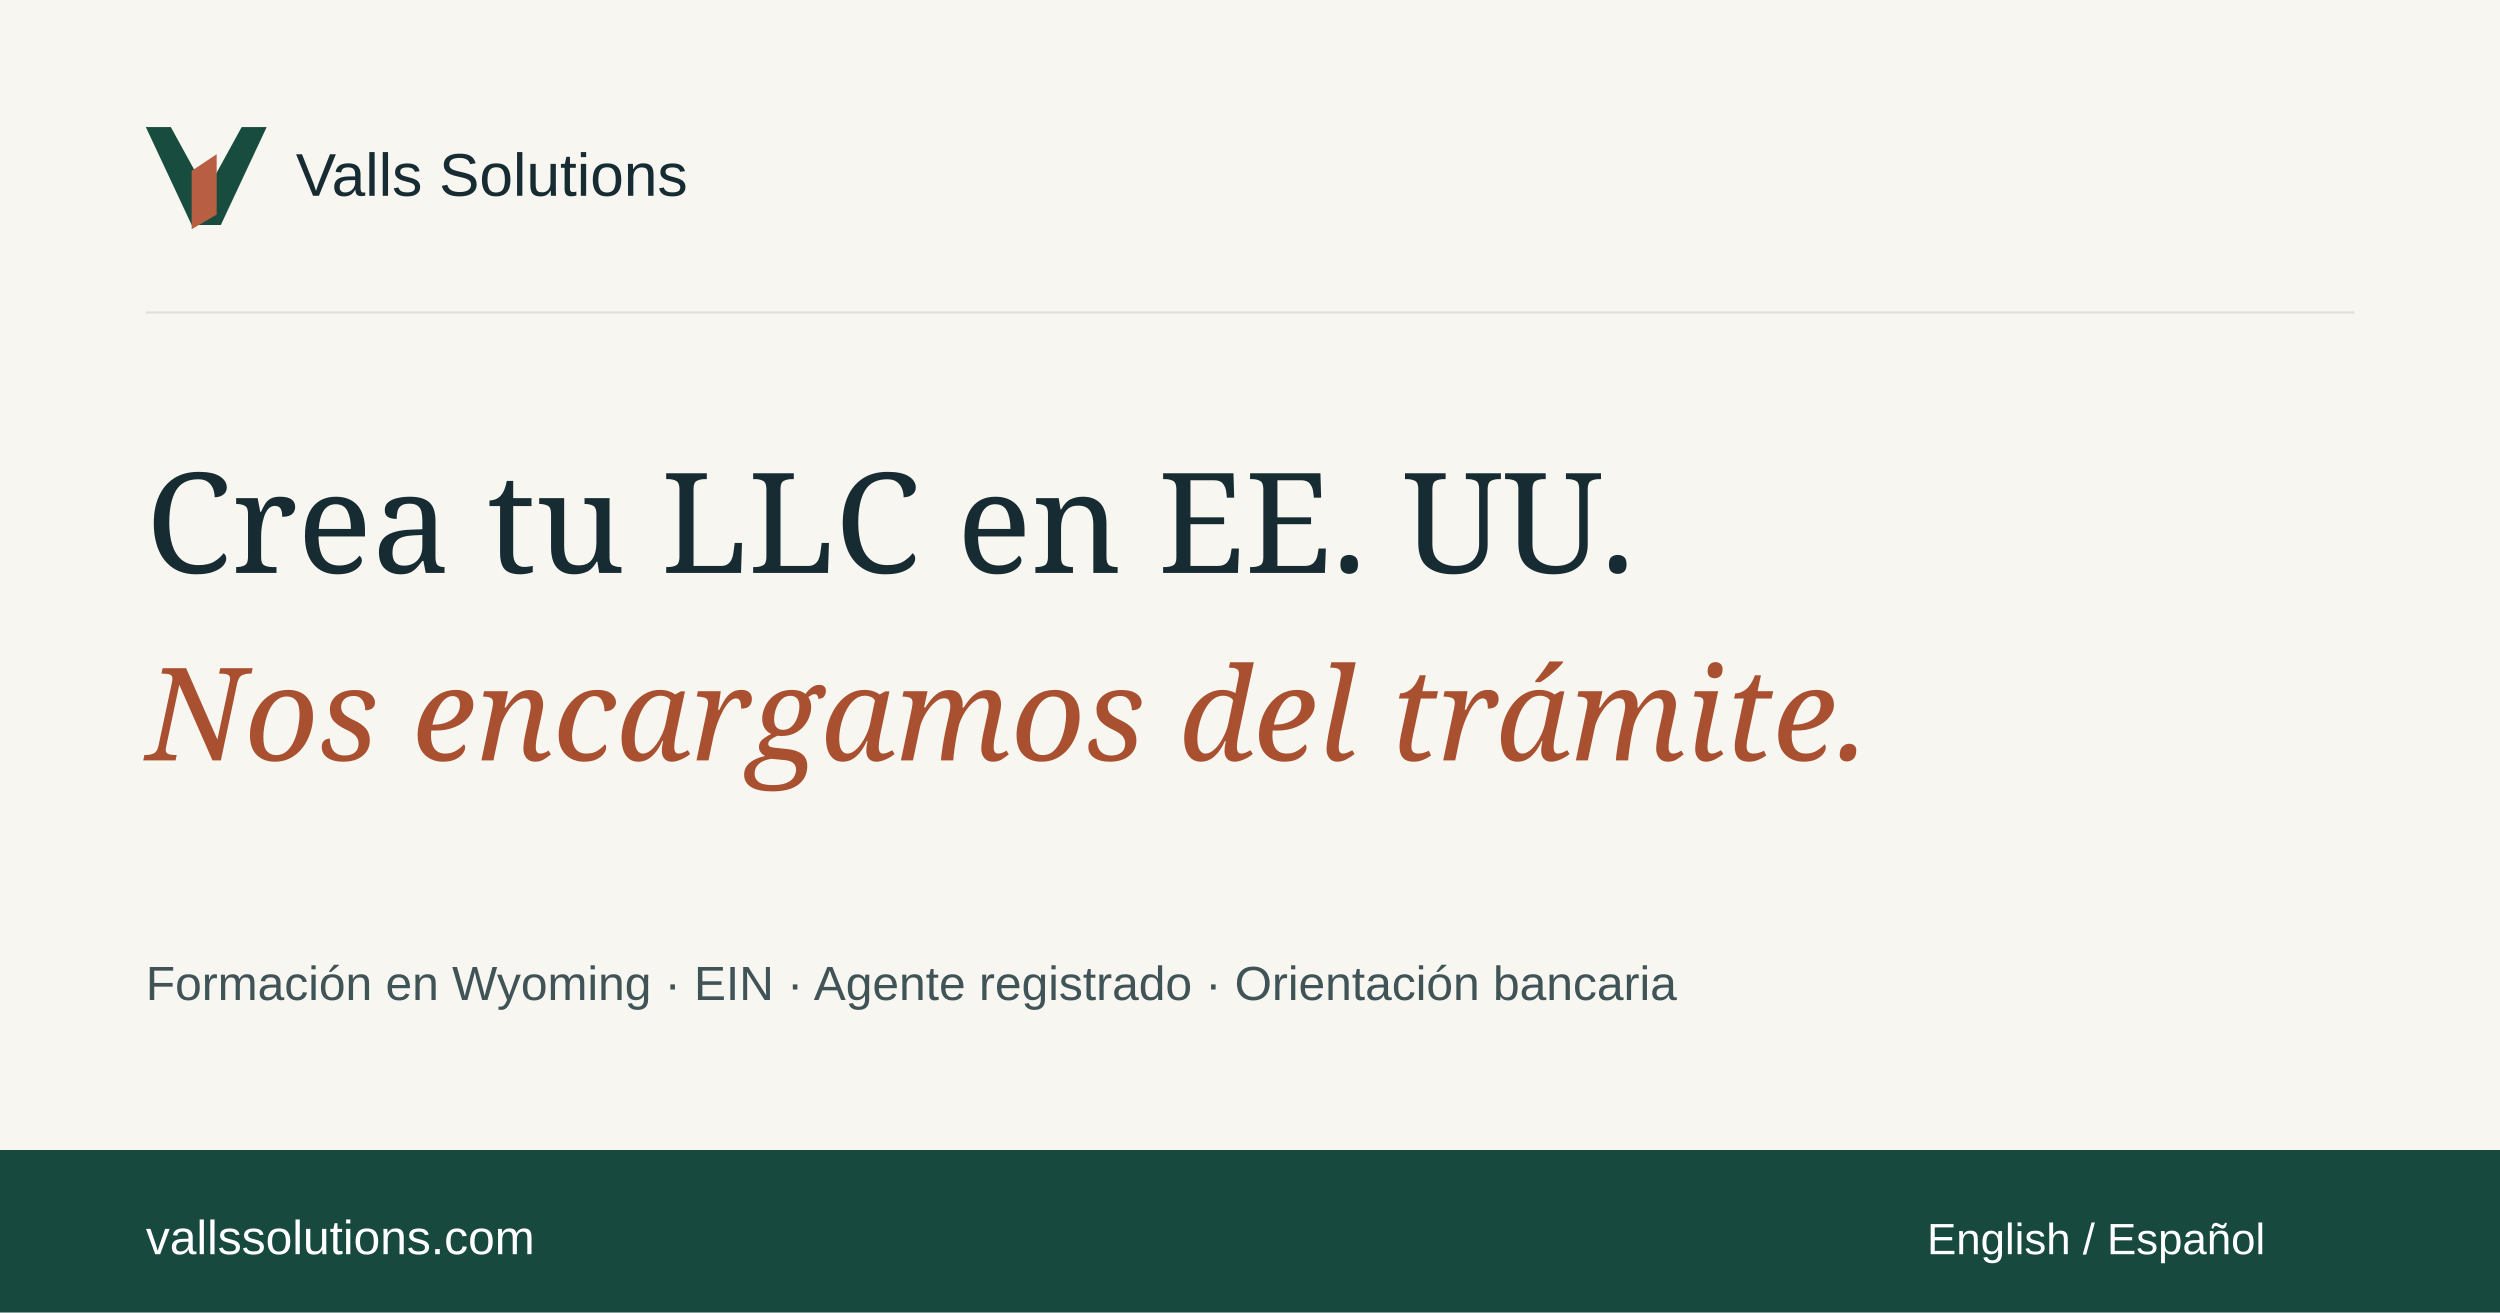
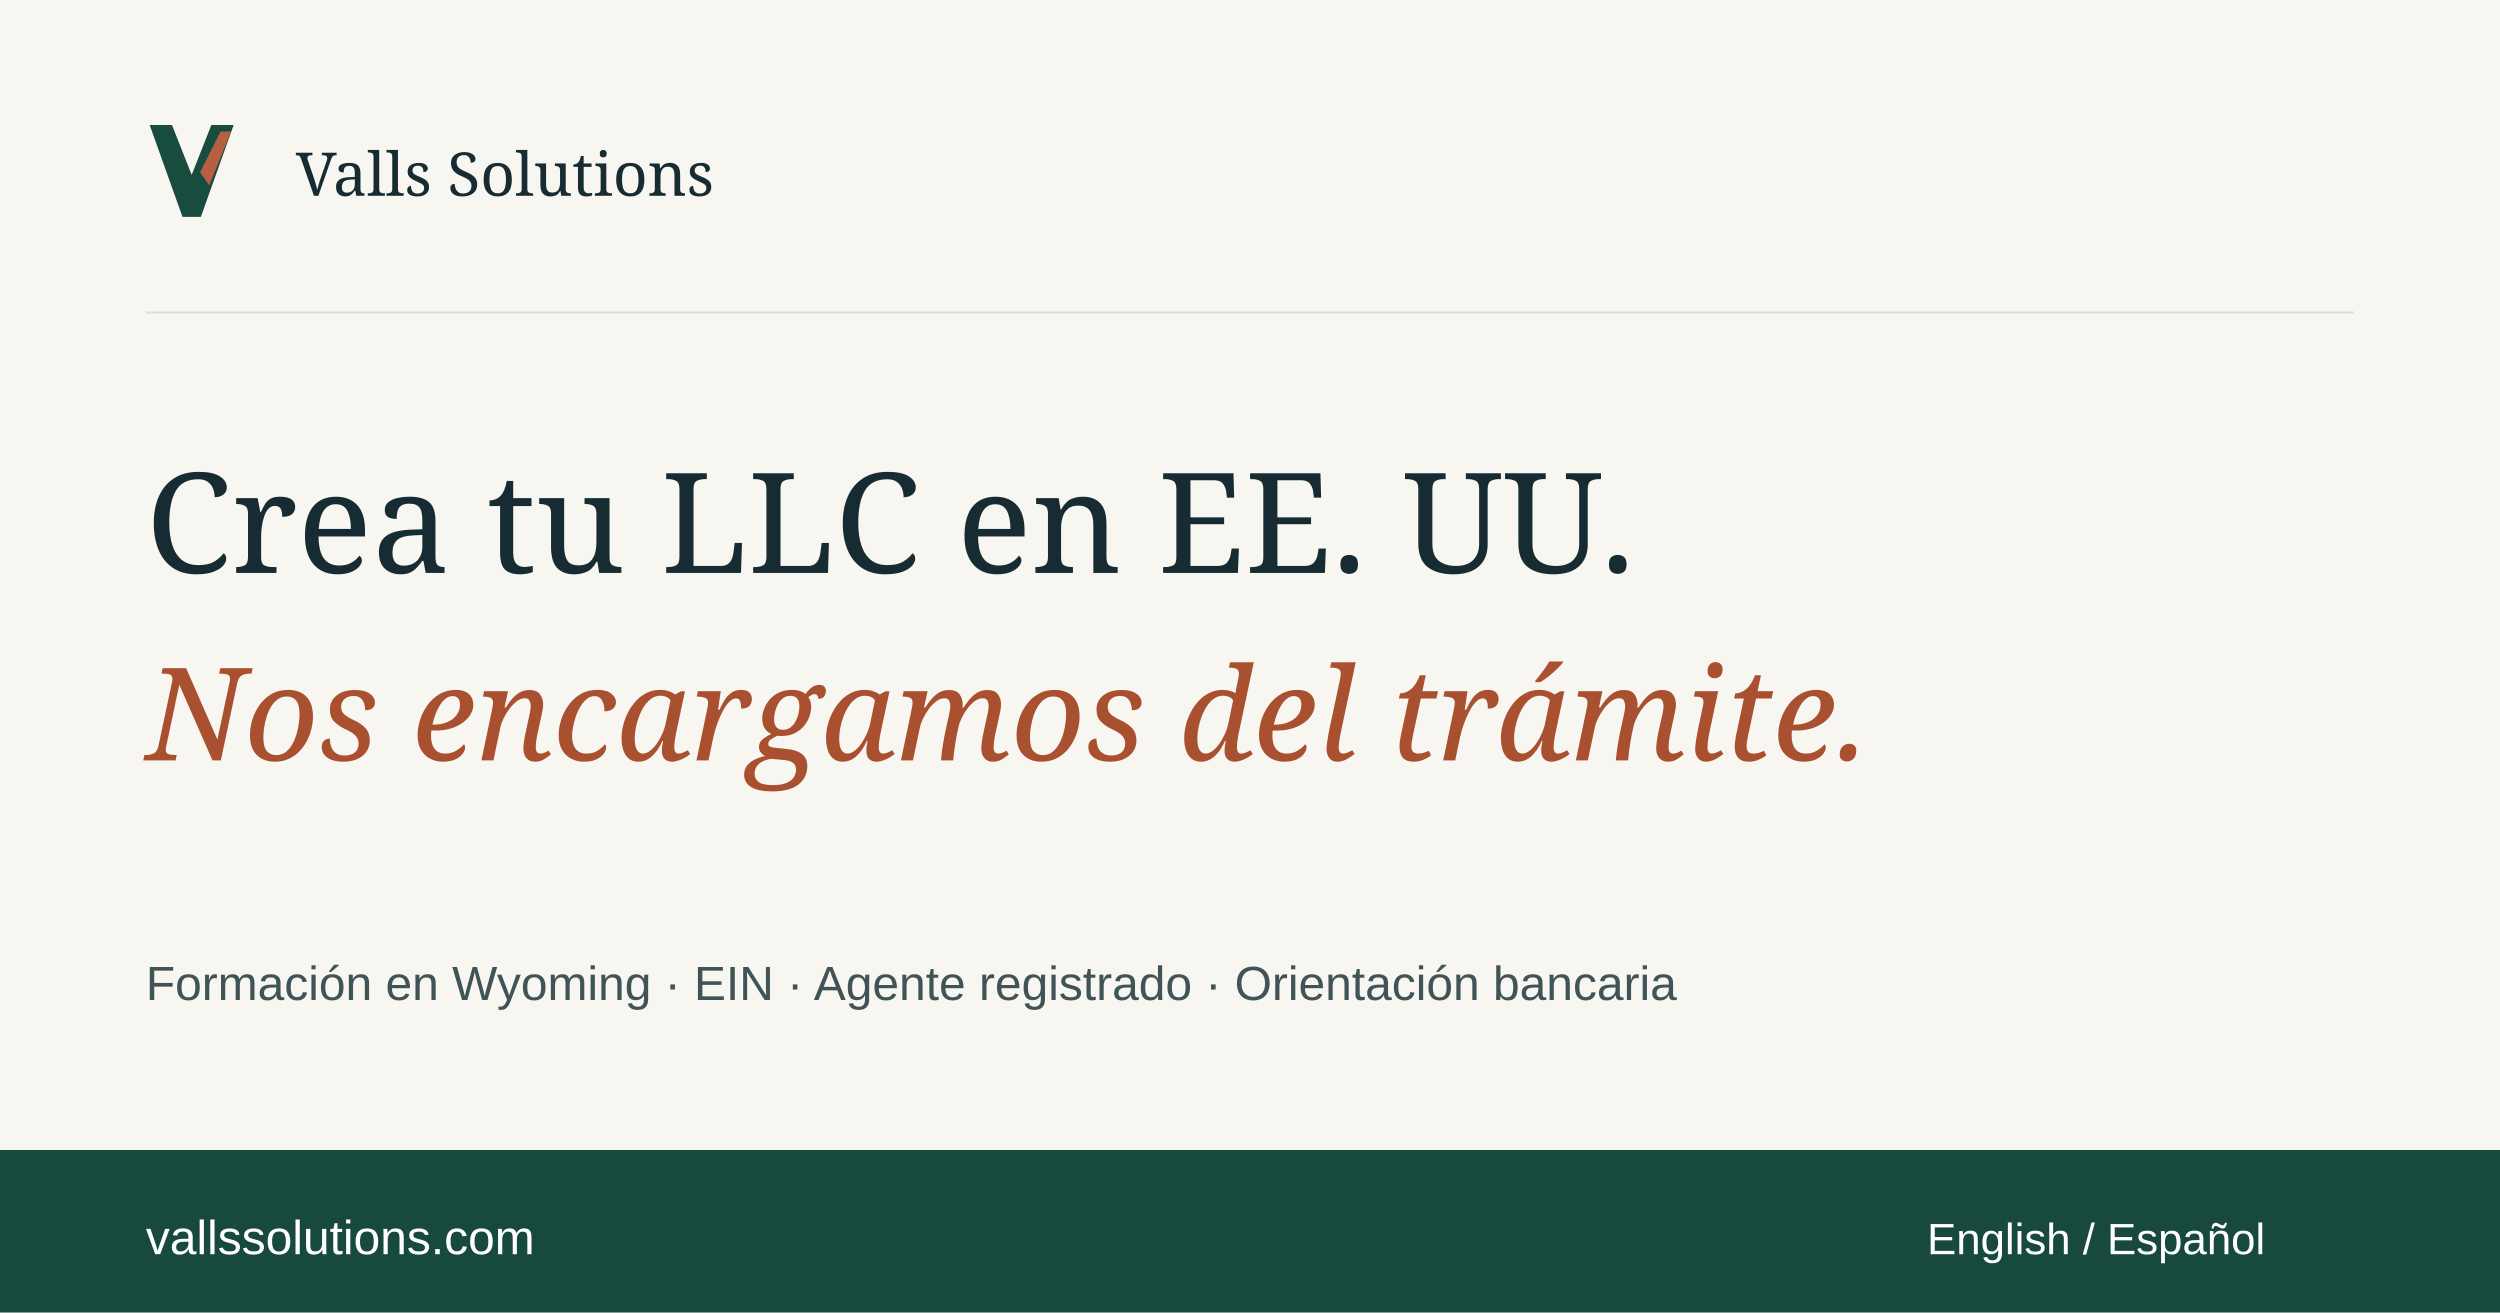
<svg xmlns="http://www.w3.org/2000/svg" width="1200" height="630" viewBox="0 0 1200 630">
  <rect width="1200" height="630" fill="#f8f6f0" />
-   <path d="M70 61h12l17 31 17-31h12l-22 47H92z" fill="#174c3e" />
-   <path d="M92 82 104 74v29l-12 7z" fill="#b85f43" />
-   <text x="142" y="94" font-family="Arial,sans-serif" font-size="29" fill="#172c32">Valls Solutions</text>
+   <g transform="translate(60.5 50.55) scale(.63)">
+     <path d="M18 15h17l15 38 15-38h17L57 85H43L18 15Z" fill="#174c3e" />
+     <path d="m56.4 51 15.6-31h8L63.4 61Z" fill="#b85f43" />
+   </g>
+   <text x="142" y="94" font-family="Georgia,serif" font-size="29" fill="#172c32">Valls Solutions</text>
  <path d="M70 150H1130" stroke="#dedfd7" />
  <text x="70" y="275" font-family="Georgia,serif" font-size="67" fill="#172c32">Crea tu LLC en EE. UU.</text>
  <text x="70" y="365" font-family="Georgia,serif" font-style="italic" font-size="62" fill="#a95030">Nos encargamos del trámite.</text>
  <text x="70" y="480" font-family="Arial,sans-serif" font-size="23" fill="#405458">Formación en Wyoming · EIN · Agente registrado · Orientación bancaria</text>
  <rect x="0" y="552" width="1200" height="78" fill="#17493f" />
  <text x="70" y="602" font-family="Arial,sans-serif" font-size="23" fill="white">vallssolutions.com</text>
  <text x="925" y="602" font-family="Arial,sans-serif" font-size="21" fill="white">English / Español</text>
</svg>
